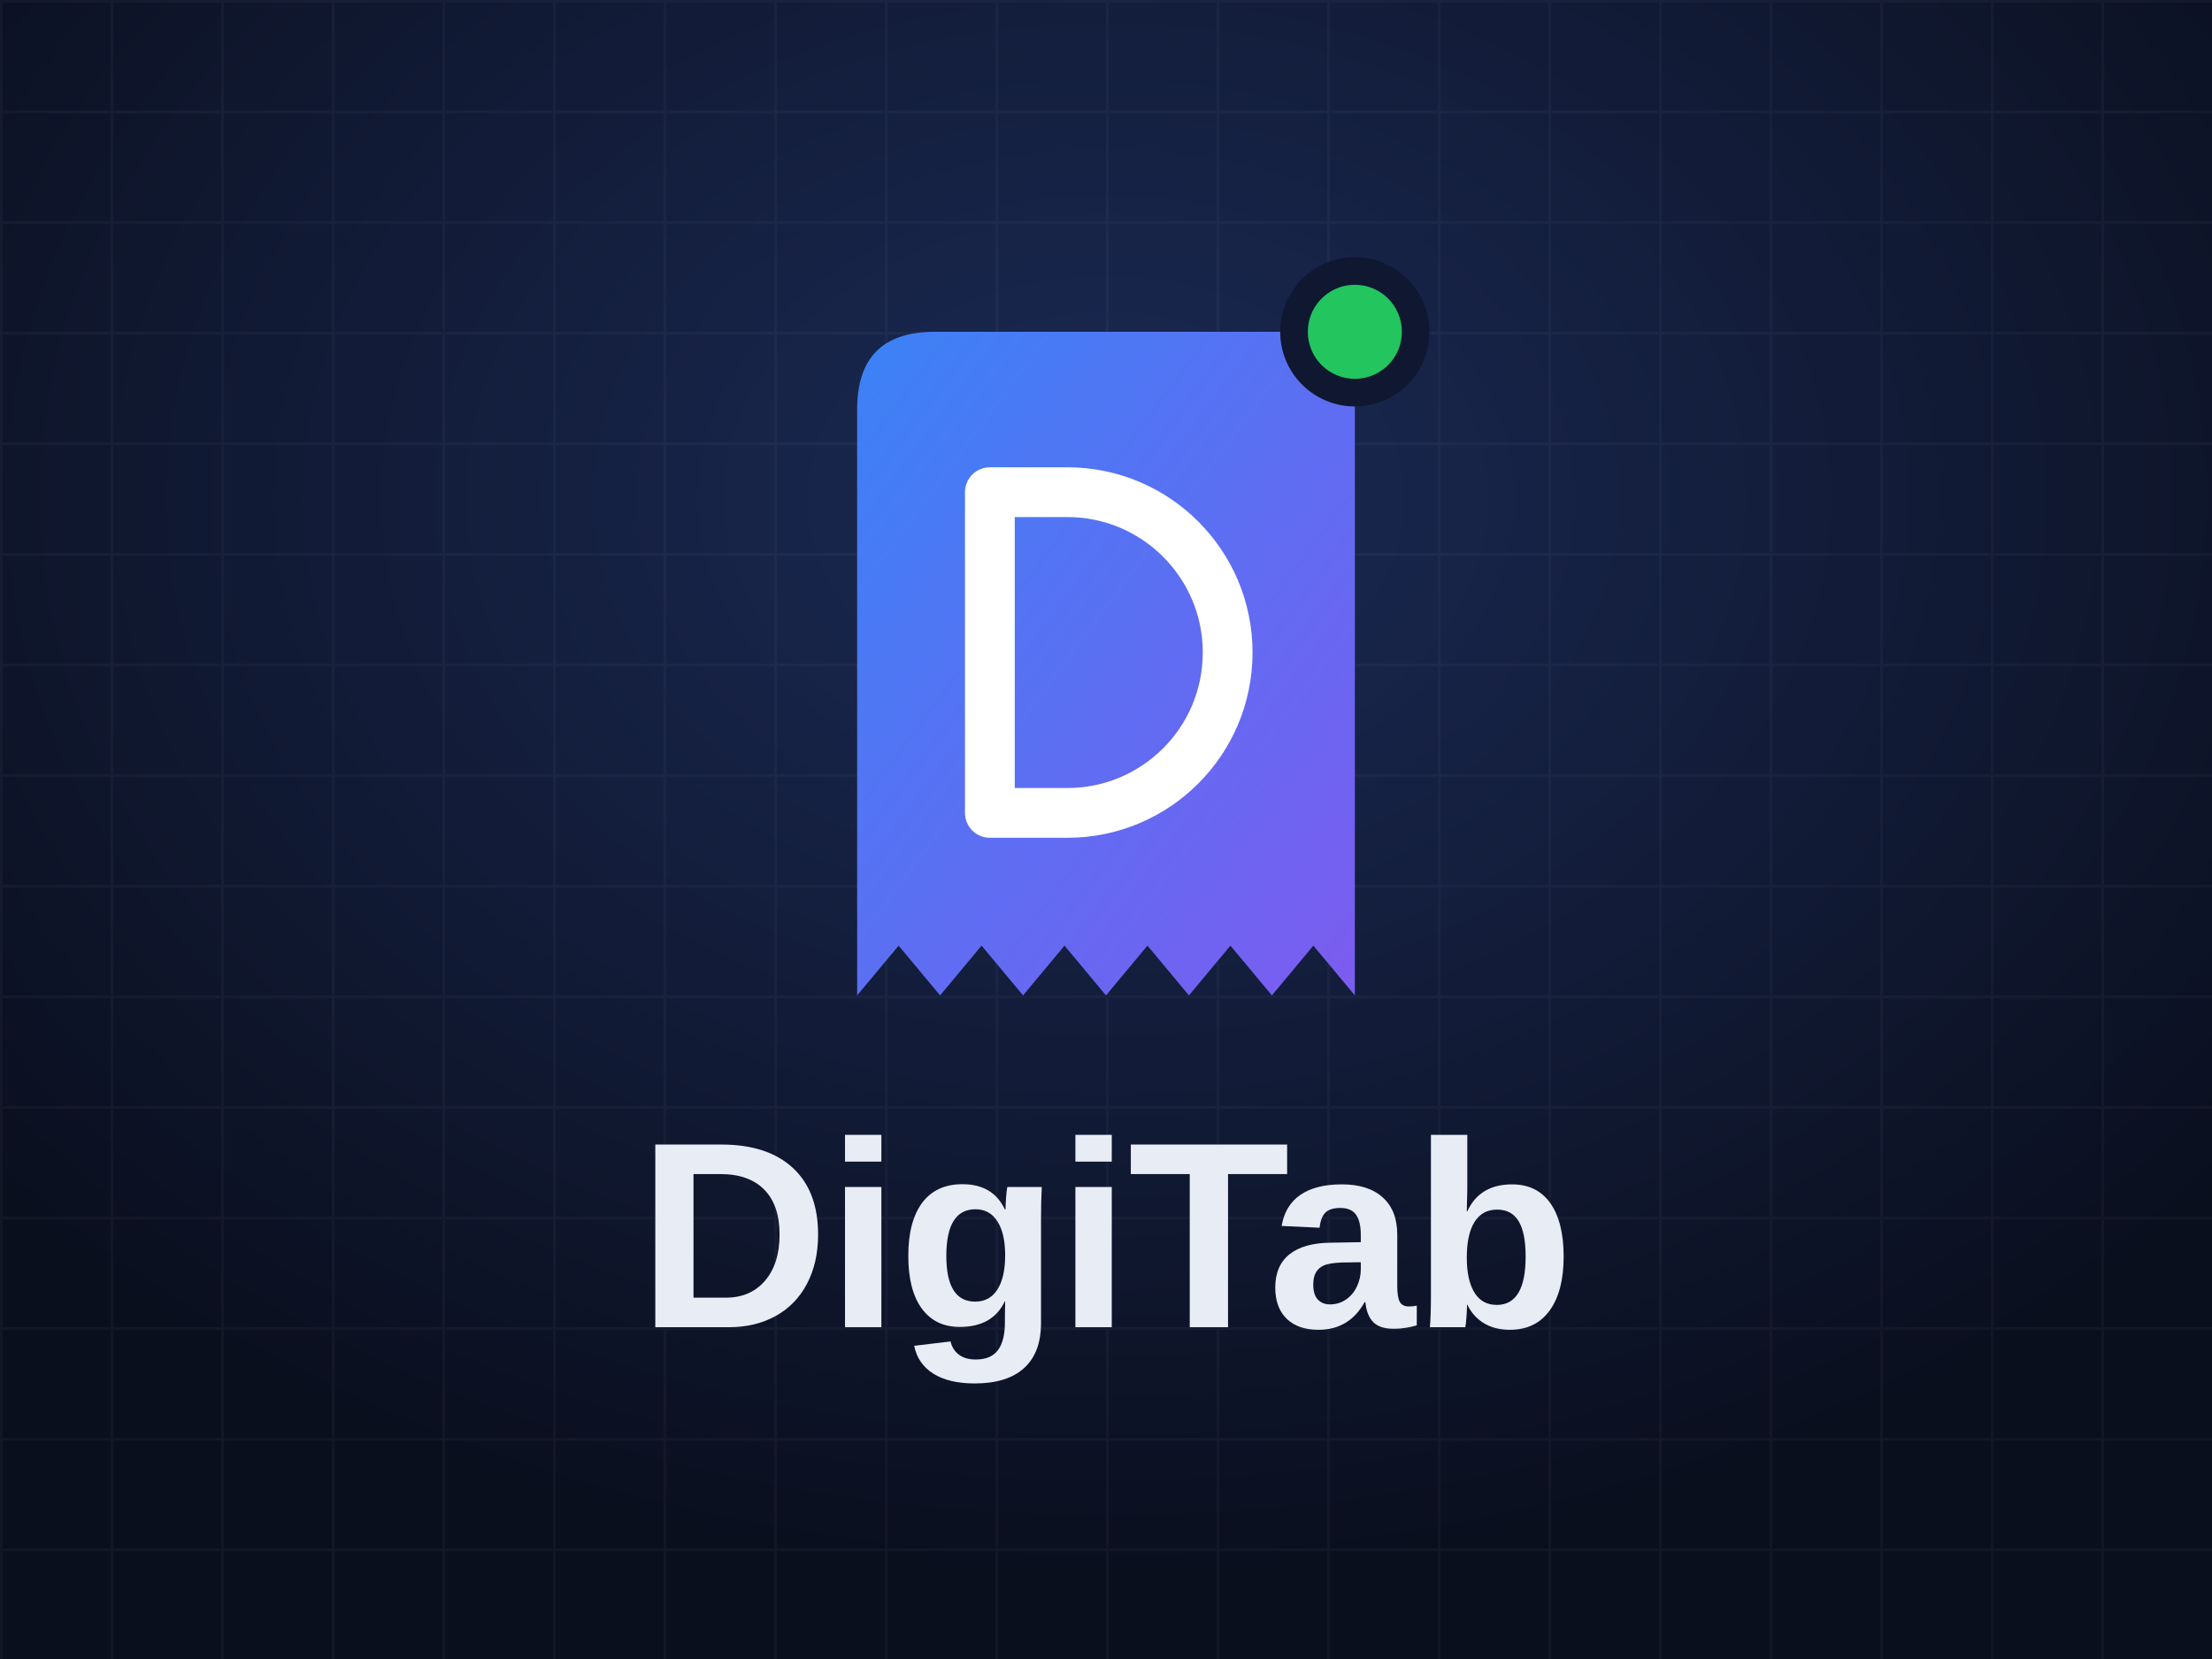
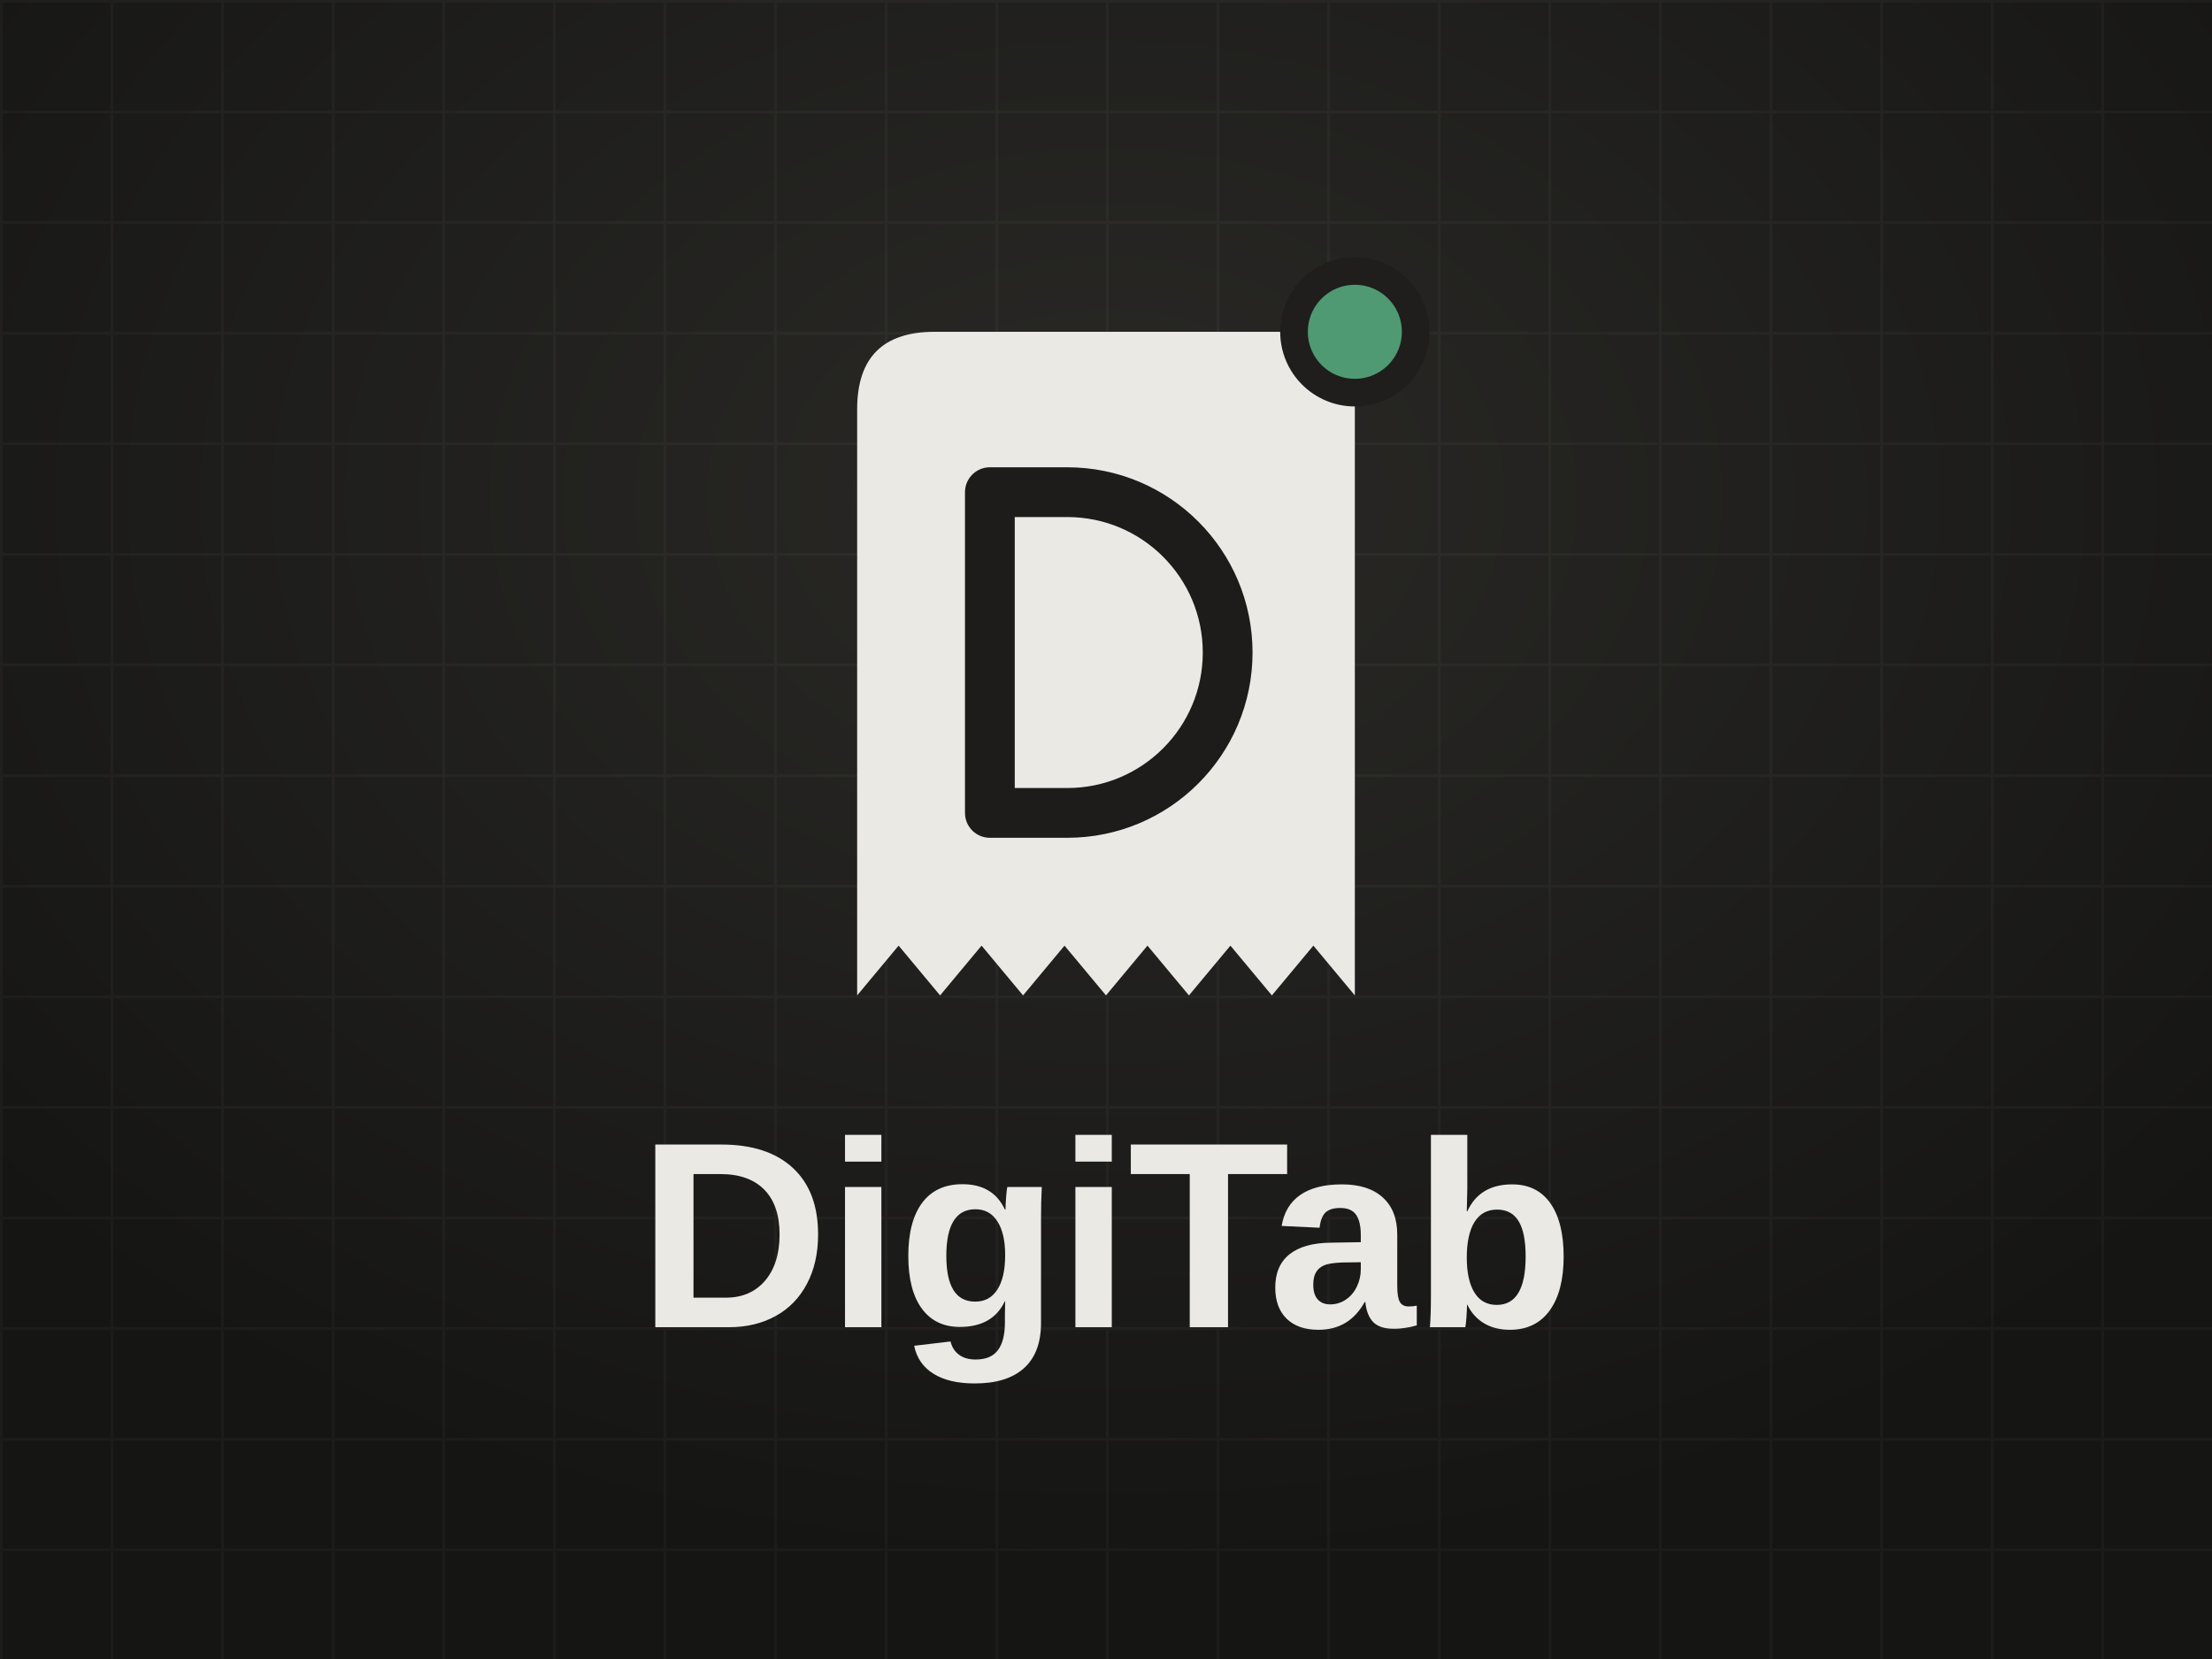
<svg xmlns="http://www.w3.org/2000/svg" viewBox="0 0 400 300" width="400" height="300" role="img" aria-label="DigiTab POS logosu">
  <defs>
    <radialGradient id="glow" cx="50%" cy="30%" r="65%">
-       <stop offset="0" stop-color="#1b2a55" />
-       <stop offset="1" stop-color="#0a0f1e" />
+       <stop offset="0" stop-color="#2a2926" />
+       <stop offset="1" stop-color="#151514" />
    </radialGradient>
-     <linearGradient id="ticket" x1="0" y1="0" x2="1" y2="1">
-       <stop offset="0" stop-color="#3b82f6" />
-       <stop offset="1" stop-color="#7c5cf0" />
-     </linearGradient>
    <pattern id="grid" width="20" height="20" patternUnits="userSpaceOnUse">
      <path d="M20 0H0V20" fill="none" stroke="#ffffff" stroke-opacity="0.035" stroke-width="1" />
    </pattern>
  </defs>
  <rect width="400" height="300" fill="url(#glow)" />
  <rect width="400" height="300" fill="url(#grid)" />
  <g transform="translate(0 12)">
-     <path d="M169 48H231Q245 48 245 62V168L237.5 159L230 168L222.5 159L215 168L207.5 159L200 168L192.5 159L185 168L177.5 159L170 168L162.5 159L155 168V62Q155 48 169 48Z" fill="url(#ticket)" />
-     <path d="M179 77V135H193A29 29 0 0 0 193 77Z" fill="none" stroke="#ffffff" stroke-width="9" stroke-linejoin="round" />
-     <circle cx="245" cy="48" r="11" fill="#22c55e" stroke="#0f1830" stroke-width="5" />
+     <path d="M169 48H231Q245 48 245 62V168L237.5 159L230 168L222.5 159L215 168L207.5 159L200 168L192.5 159L185 168L177.5 159L170 168L162.5 159L155 168V62Q155 48 169 48Z" fill="#ebe9e4" />
+     <path d="M179 77V135H193A29 29 0 0 0 193 77Z" fill="none" stroke="#1d1c1a" stroke-width="9" stroke-linejoin="round" />
+     <circle cx="245" cy="48" r="11" fill="#4f9a73" stroke="#1f1e1c" stroke-width="5" />
  </g>
-   <text x="200" y="240" text-anchor="middle" font-family="-apple-system, 'Segoe UI', 'Helvetica Neue', Arial, sans-serif" font-size="48" font-weight="700" letter-spacing="-0.5" fill="#e8ecf5">DigiTab</text>
+   <text x="200" y="240" text-anchor="middle" font-family="-apple-system, 'Segoe UI', 'Helvetica Neue', Arial, sans-serif" font-size="48" font-weight="700" letter-spacing="-0.5" fill="#ebe9e4">DigiTab</text>
</svg>
